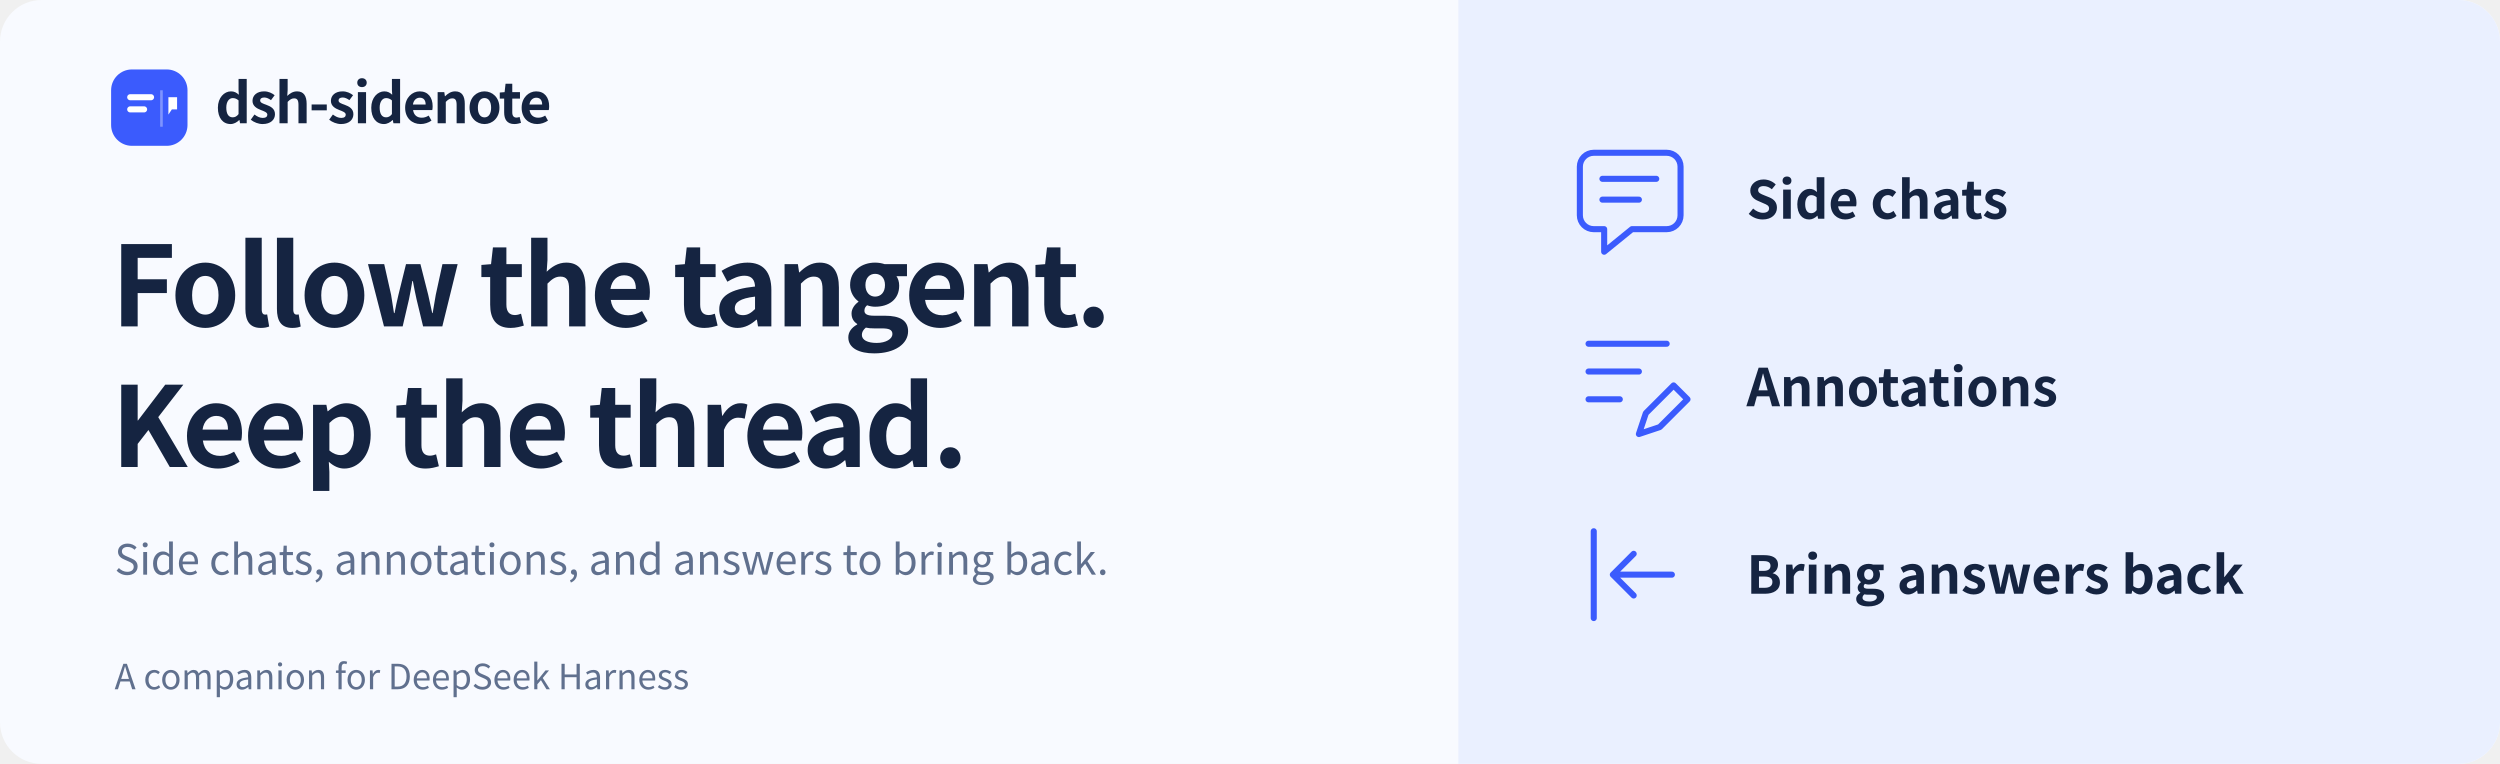
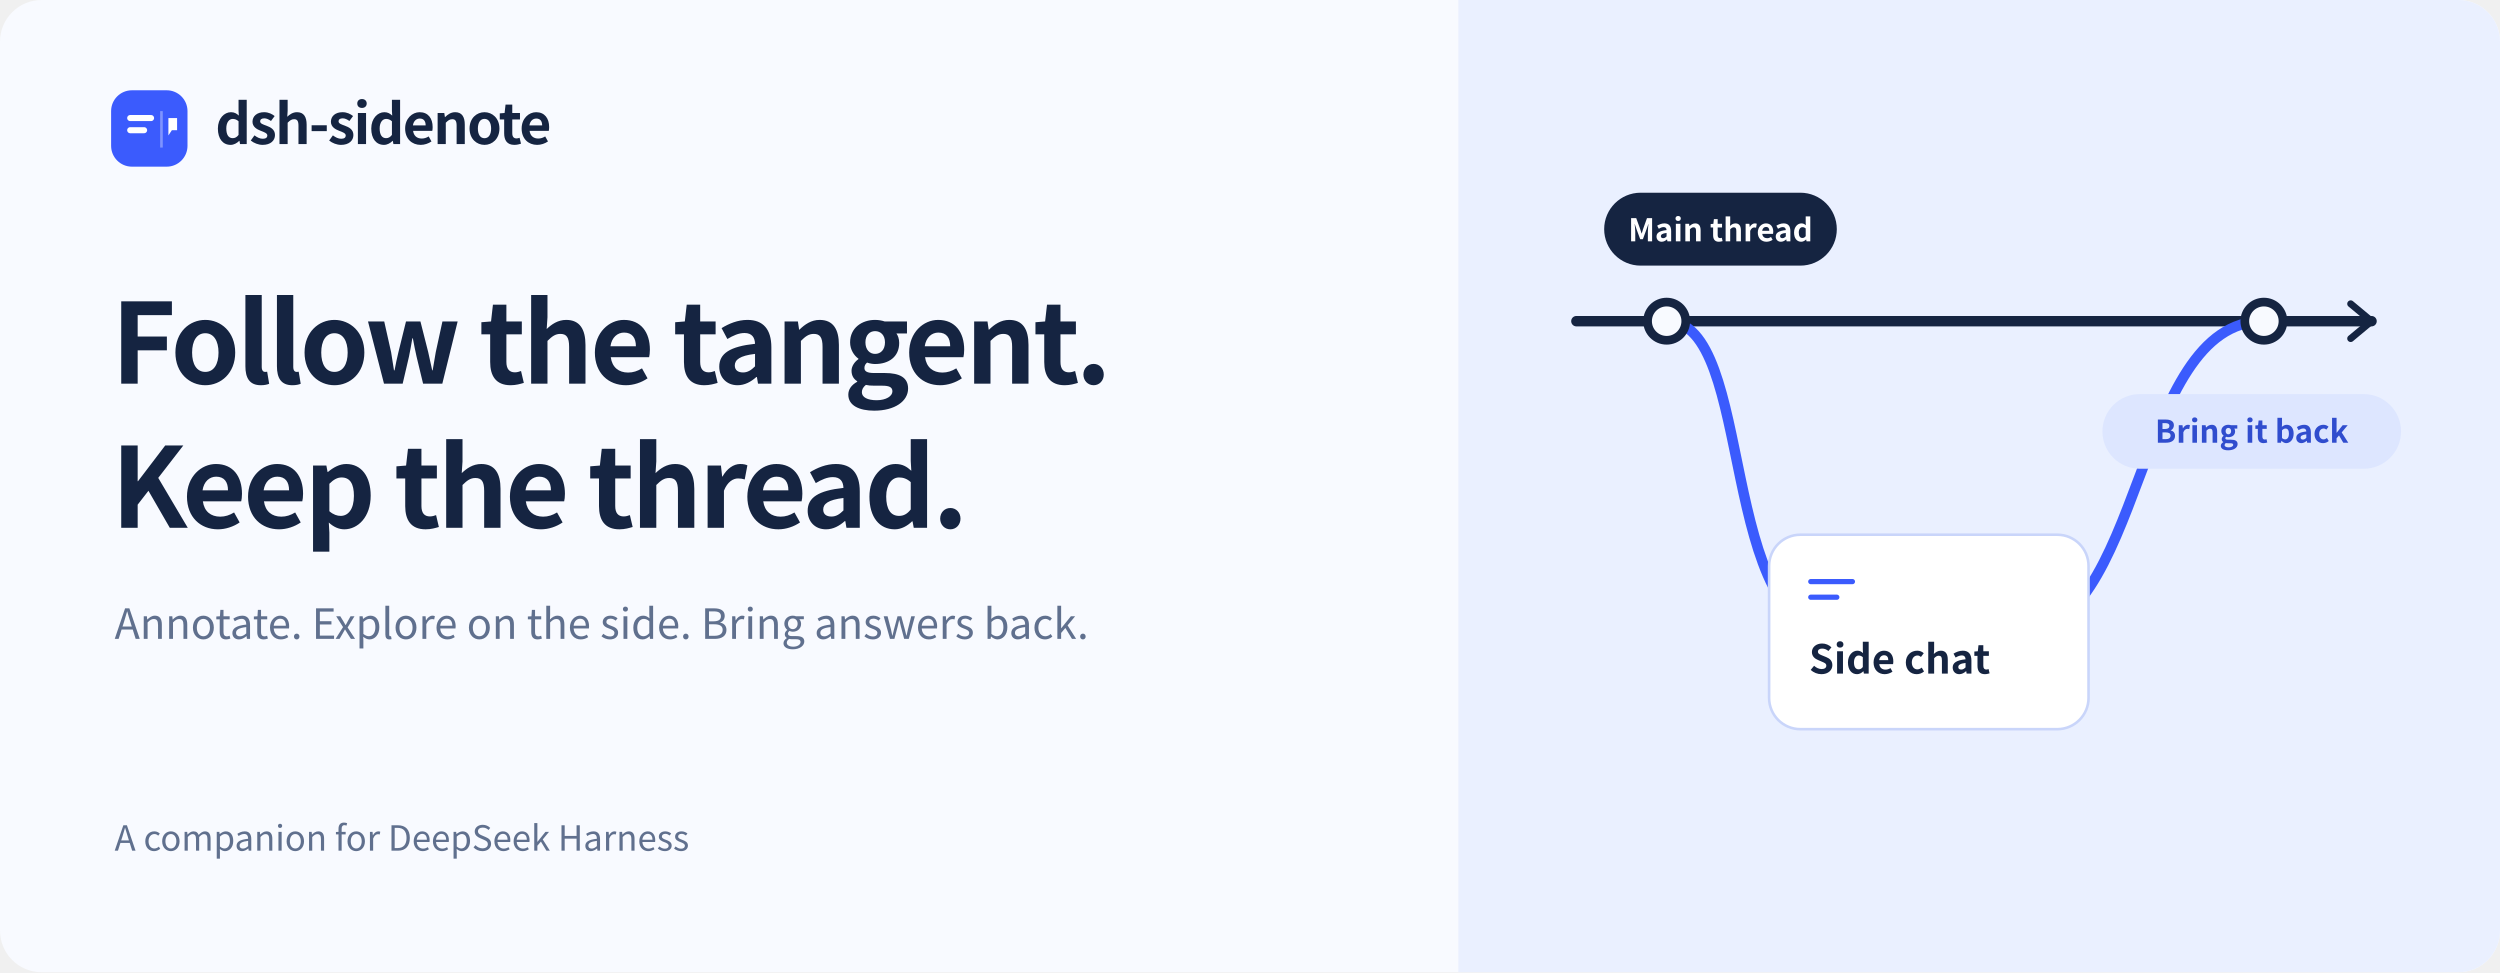
- <svg xmlns="http://www.w3.org/2000/svg" width="1440" height="440" viewBox="0 0 1440 440" role="img" aria-labelledby="title desc" xml:lang="en">
-   <rect width="1440" height="440" rx="24" fill="#F8FAFF" />
-   <path d="M840 0h576a24 24 0 0 1 24 24v392a24 24 0 0 1-24 24H840Z" fill="#EAF0FF" />
+ <svg xmlns="http://www.w3.org/2000/svg" width="1440" height="560" viewBox="0 0 1440 560" role="img" aria-labelledby="title desc" xml:lang="en">
+   <rect width="1440" height="560" rx="24" fill="#F8FAFF" />
+   <path d="M840 0h576a24 24 0 0 1 24 24v512a24 24 0 0 1-24 24H840Z" fill="#EAF0FF" />
  <g font-family="-apple-system, BlinkMacSystemFont, 'Segoe UI', 'PingFang SC', 'Noto Sans CJK SC', sans-serif">
-     <g transform="translate(64 40)">
+     <g transform="translate(64 52)">
      <rect width="44" height="44" rx="12" fill="#3B5BFD" />
      <path d="M11 16h12m-12 7h8" stroke="white" stroke-width="3.5" stroke-linecap="round" />
      <path d="M29 12v21" stroke="white" stroke-opacity=".35" stroke-width="1.5" />
      <path d="M33 16h5v7h-3l-2 3Z" fill="white" />
      <text x="60" y="31" font-size="32" font-weight="650" letter-spacing="-1" fill="#152441">dsh-sidenote</text>
    </g>
-     <text x="64" y="188" fill="#152441" font-size="64" font-weight="700" letter-spacing="-2">Follow the tangent.</text>
-     <text x="64" y="269" fill="#152441" font-size="64" font-weight="700" letter-spacing="-2">Keep the thread.</text>
-     <text x="66" y="331" fill="#60708E" font-size="24">Side chats, annotations, and answers to bring back.</text>
-     <text x="66" y="397" fill="#60708E" font-size="20">A companion for DeepSeek Harness</text>
-     <g fill="none" stroke="#3B5BFD" stroke-width="3.5" stroke-linecap="round" stroke-linejoin="round">
-       <path d="M918 88h42a8 8 0 0 1 8 8v28a8 8 0 0 1-8 8h-20l-16 13v-13h-6a8 8 0 0 1-8-8V96a8 8 0 0 1 8-8Z" />
-       <path d="M923 103h31m-31 12h21" />
-       <path d="M915 198h45m-45 16h29m-29 16h18" />
-       <path d="m948 238 16-16 8 8-16 16-12 4Z" />
-       <path d="M918 306v50m45-25h-34m12-12-12 12 12 12" />
-     </g>
-     <g fill="#152441" font-size="30" font-weight="600">
-       <text x="1006" y="126">Side chats</text>
-       <text x="1006" y="234">Annotations</text>
-       <text x="1006" y="342">Bring answers back</text>
-     </g>
+     <text x="64" y="221" fill="#152441" font-size="64" font-weight="700" letter-spacing="-2">Follow the tangent.</text>
+     <text x="64" y="304" fill="#152441" font-size="64" font-weight="700" letter-spacing="-2">Keep the thread.</text>
+     <text x="66" y="368" fill="#60708E" font-size="24">Annotate. Explore on the side. Bring answers back.</text>
+     <text x="66" y="490" fill="#60708E" font-size="20">A companion for DeepSeek Harness</text>
+     <path d="M908 185H1366" fill="none" stroke="#152441" stroke-width="6" stroke-linecap="round" />
+     <path d="M960 185C1012 185 988 366 1060 366H1160C1236 366 1228 185 1304 185" fill="none" stroke="#3B5BFD" stroke-width="6" stroke-linecap="round" />
+     <path d="m1354 175 12 10-12 10" fill="none" stroke="#152441" stroke-width="4" stroke-linecap="round" stroke-linejoin="round" />
+     <circle cx="960" cy="185" r="11" fill="#F8FAFF" stroke="#152441" stroke-width="5" />
+     <circle cx="1304" cy="185" r="11" fill="#F8FAFF" stroke="#152441" stroke-width="5" />
+     <rect x="924" y="111" width="134" height="42" rx="21" fill="#152441" />
+     <text x="991" y="139" fill="white" font-size="18" font-weight="600" text-anchor="middle">Main thread</text>
+     <rect x="1019" y="308" width="184" height="112" rx="18" fill="white" stroke="#C9D5FA" stroke-width="1.5" />
+     <path d="M1043 335h24m-24 9h15" stroke="#3B5BFD" stroke-width="3" stroke-linecap="round" />
+     <text x="1042" y="388" fill="#152441" font-size="23" font-weight="600">Side chat</text>
+     <rect x="1211" y="227" width="172" height="43" rx="21.5" fill="#DDE6FF" />
+     <text x="1297" y="255" fill="#304DCE" font-size="18" font-weight="600" text-anchor="middle">Bring it back</text>
  </g>
</svg>
